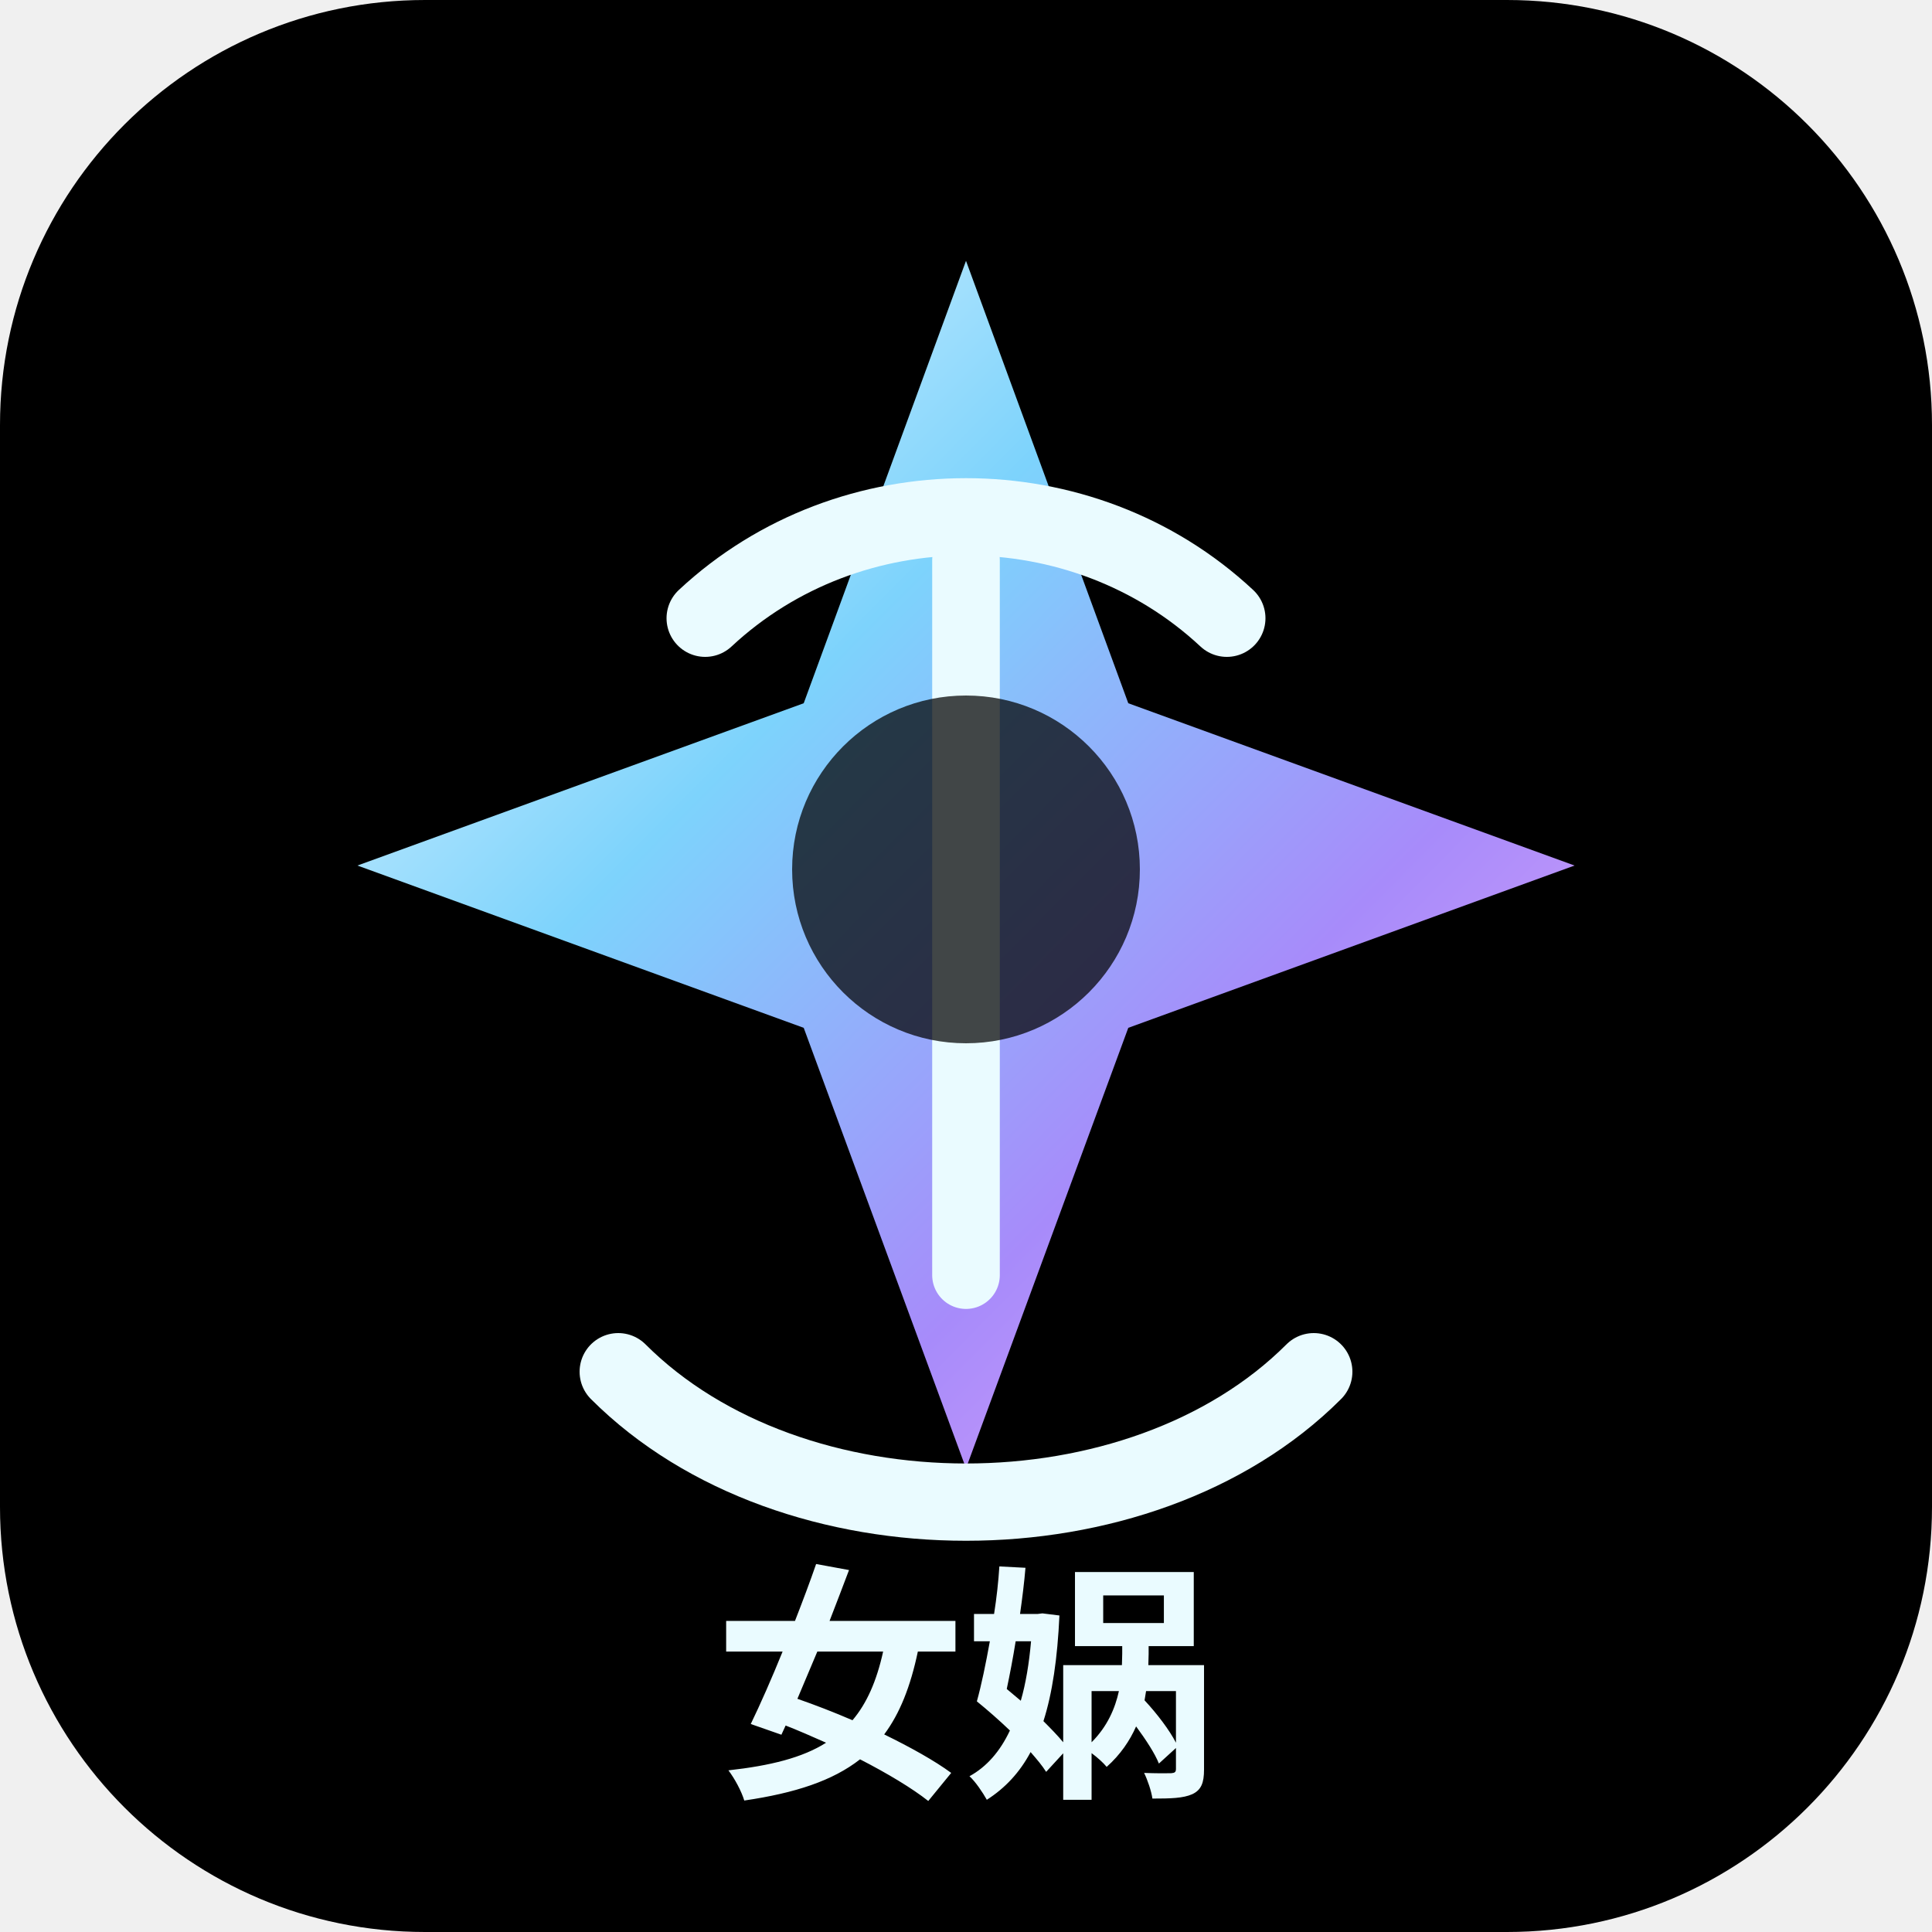
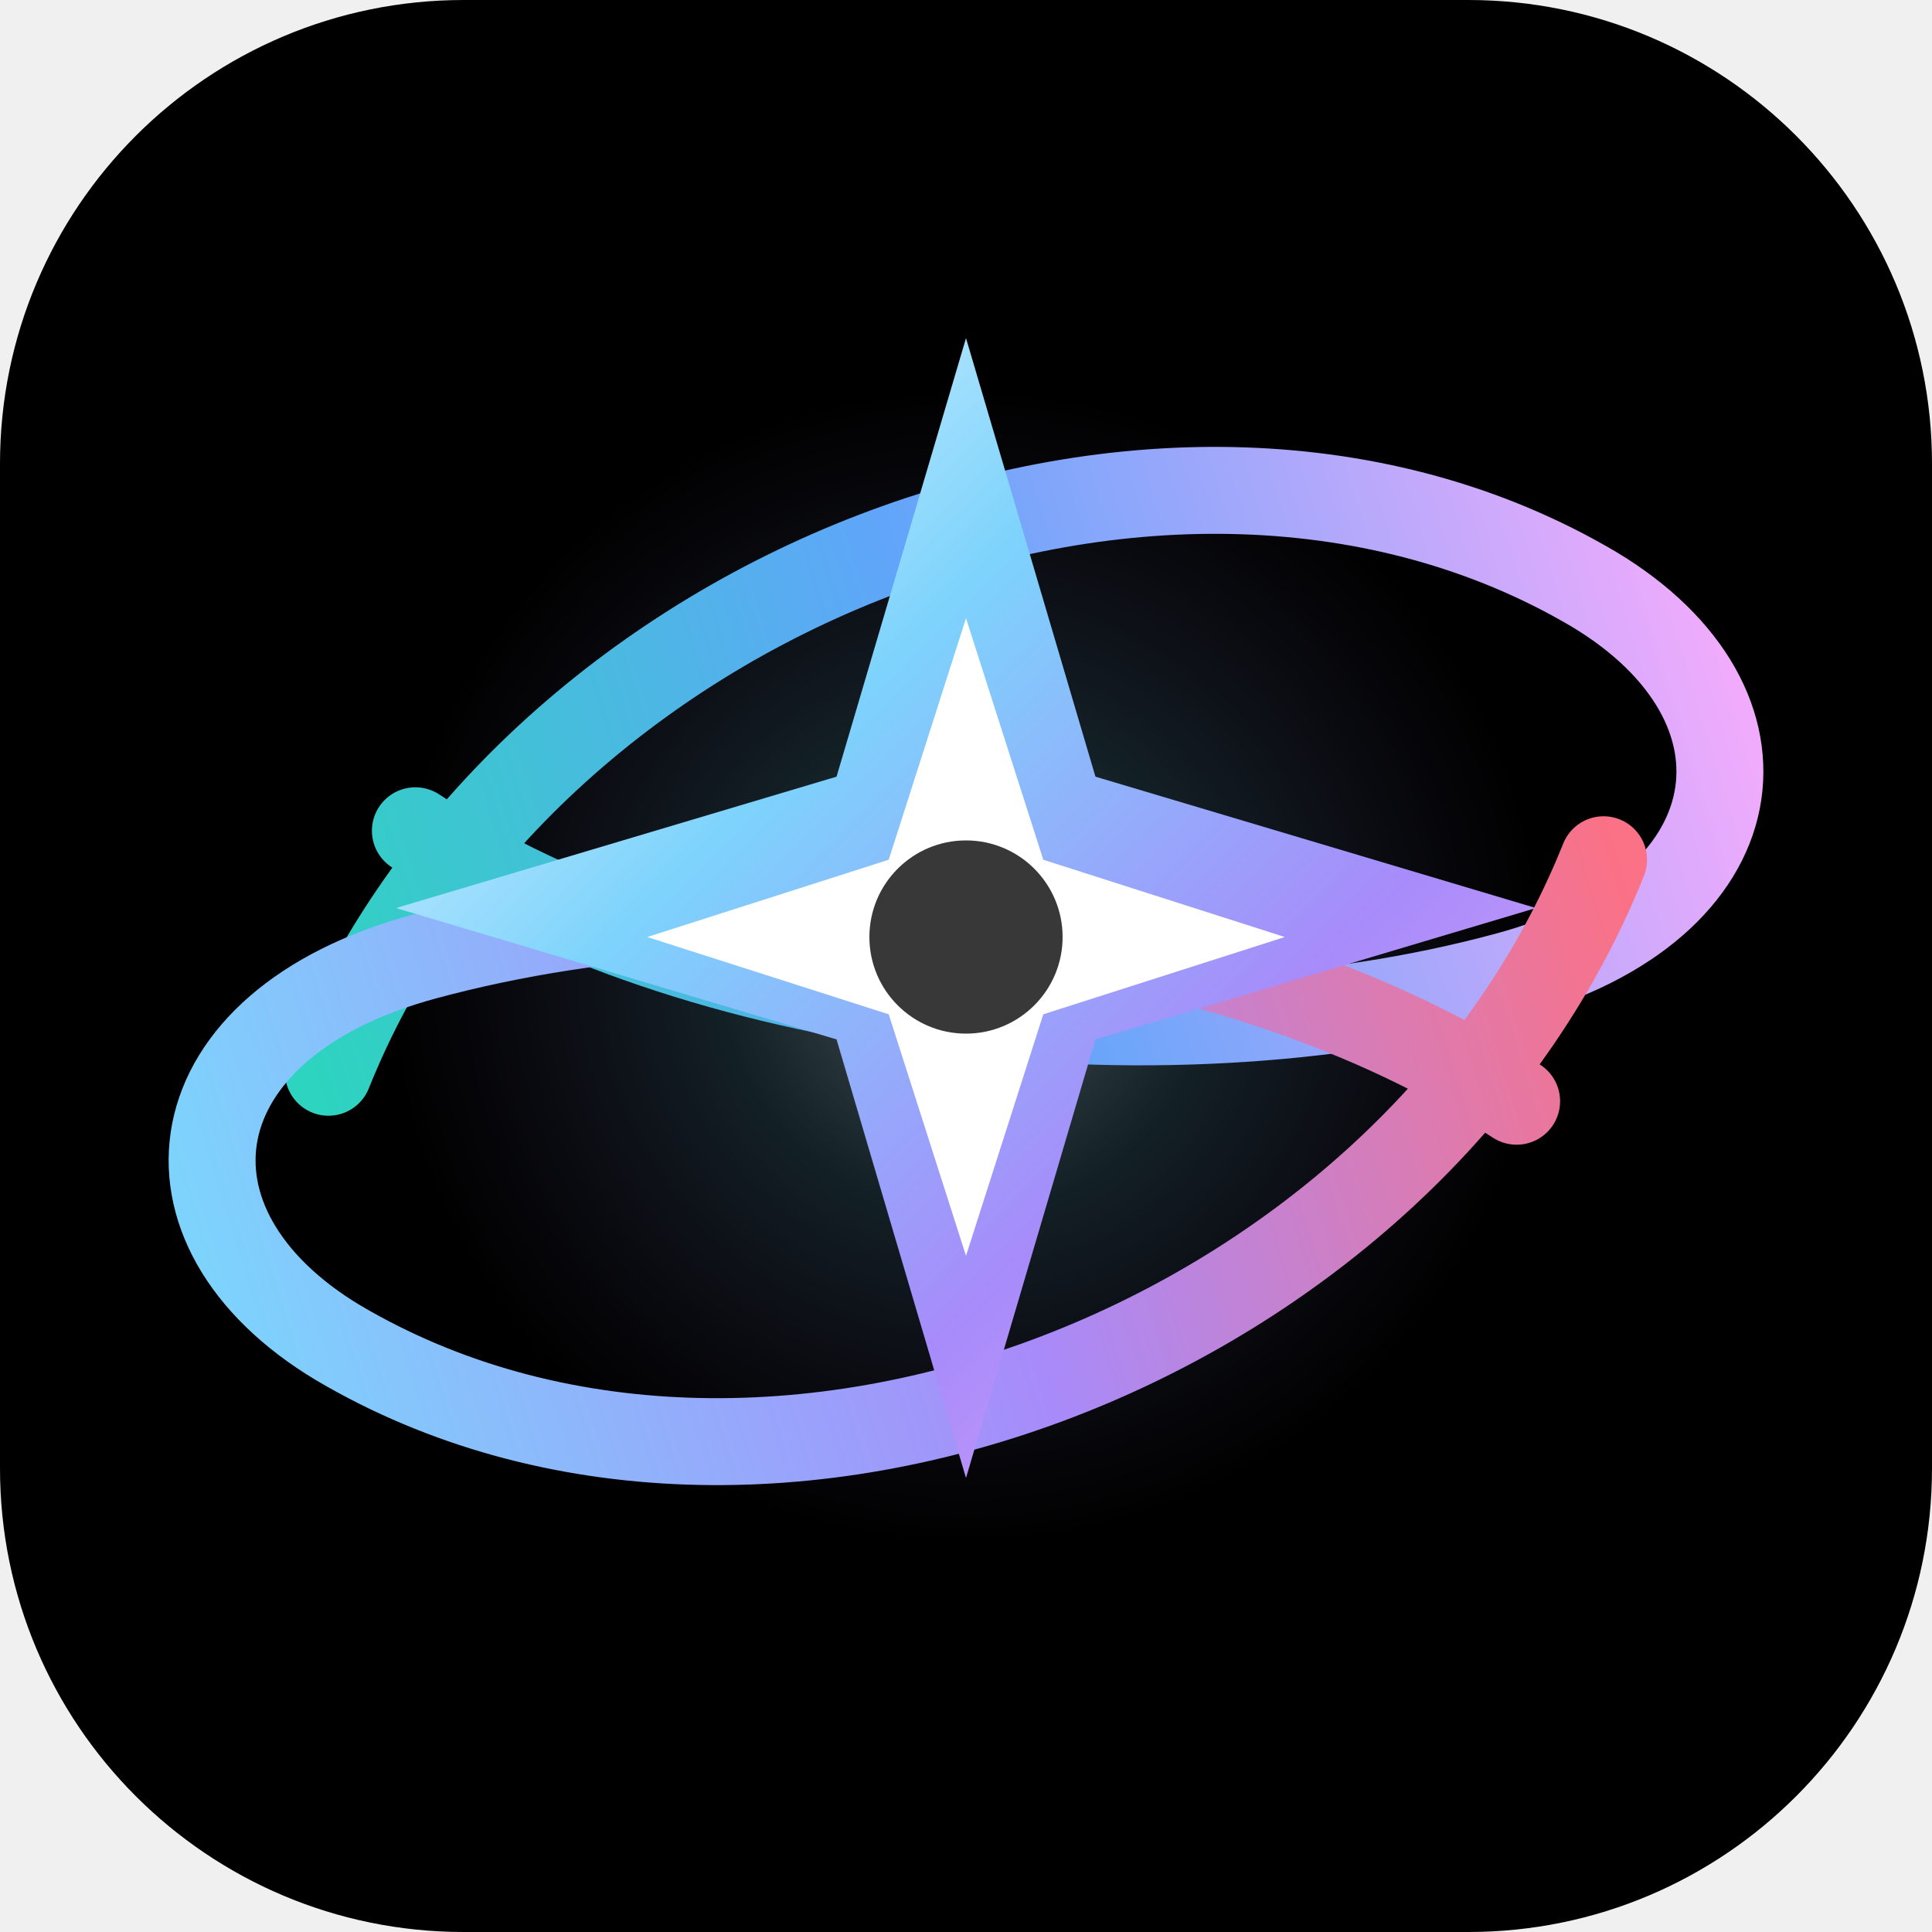
<svg xmlns="http://www.w3.org/2000/svg" width="200" height="200" viewBox="0 0 200 200" fill="none">
-   <rect width="200" height="200" rx="44" fill="#000000" />
-   <path d="M100 27L116.8 72.8L163 89.6L116.8 106.4L100 152L83.2 106.4L37 89.6L83.2 72.8L100 27Z" fill="url(#paint0_linear)" />
-   <path d="M64 142C82 160 118 160 136 142" stroke="#EAFBFF" stroke-width="8" stroke-linecap="round" />
-   <path d="M73 64C88 50 112 50 127 64" stroke="#EAFBFF" stroke-width="8" stroke-linecap="round" />
-   <path d="M100 58V132" stroke="#EAFBFF" stroke-width="7" stroke-linecap="round" />
-   <circle cx="100" cy="90" r="18" fill="#000" fill-opacity=".72" />
-   <text x="100" y="184" text-anchor="middle" font-family="PingFang SC, Microsoft YaHei, sans-serif" font-size="26" font-weight="700" fill="#EAFBFF">女娲</text>
+   <rect width="200" height="200" rx="48" fill="#000000" />
+   <circle cx="100" cy="100" r="60" fill="url(#paint0_radial)" opacity=".42" />
+   <path d="M34 111C54 61 121 35 165 61C185 73 182 94 156 101C119 111 72 105 43 86" stroke="url(#paint1_linear)" stroke-width="9" stroke-linecap="round" />
+   <path d="M166 89C146 139 79 165 35 139C15 127 18 106 44 99C81 89 128 95 157 114" stroke="url(#paint2_linear)" stroke-width="9" stroke-linecap="round" />
+   <path d="M100 35L113.4 80.4L159 94L113.4 107.6L100 153L86.6 107.6L41 94L86.6 80.4L100 35Z" fill="url(#paint3_linear)" />
+   <path d="M100 64L108 89L133 97L108 105L100 130L92 105L67 97L92 89L100 64Z" fill="#FFFFFF" />
+   <circle cx="100" cy="97" r="10" fill="#000000" opacity=".78" />
  <defs>
-     <linearGradient id="paint0_linear" x1="37" y1="27" x2="163" y2="152" gradientUnits="userSpaceOnUse">
+     <radialGradient id="paint0_radial" cx="0" cy="0" r="1" gradientUnits="userSpaceOnUse" gradientTransform="translate(100 100) rotate(90) scale(60)">
+       <stop stop-color="#FFFFFF" stop-opacity=".82" />
+       <stop offset=".42" stop-color="#7DD3FC" stop-opacity=".36" />
+       <stop offset="1" stop-color="#A78BFA" stop-opacity="0" />
+     </radialGradient>
+     <linearGradient id="paint1_linear" x1="32" y1="111" x2="178" y2="66" gradientUnits="userSpaceOnUse">
+       <stop stop-color="#2DD4BF" />
+       <stop offset=".48" stop-color="#60A5FA" />
+       <stop offset="1" stop-color="#F0ABFC" />
+     </linearGradient>
+     <linearGradient id="paint2_linear" x1="168" y1="89" x2="22" y2="134" gradientUnits="userSpaceOnUse">
+       <stop stop-color="#FB7185" />
+       <stop offset=".48" stop-color="#A78BFA" />
+       <stop offset="1" stop-color="#7DD3FC" />
+     </linearGradient>
+     <linearGradient id="paint3_linear" x1="41" y1="35" x2="159" y2="153" gradientUnits="userSpaceOnUse">
      <stop stop-color="#FFFFFF" />
      <stop offset=".36" stop-color="#7DD3FC" />
      <stop offset=".68" stop-color="#A78BFA" />
      <stop offset="1" stop-color="#F0ABFC" />
    </linearGradient>
  </defs>
</svg>
